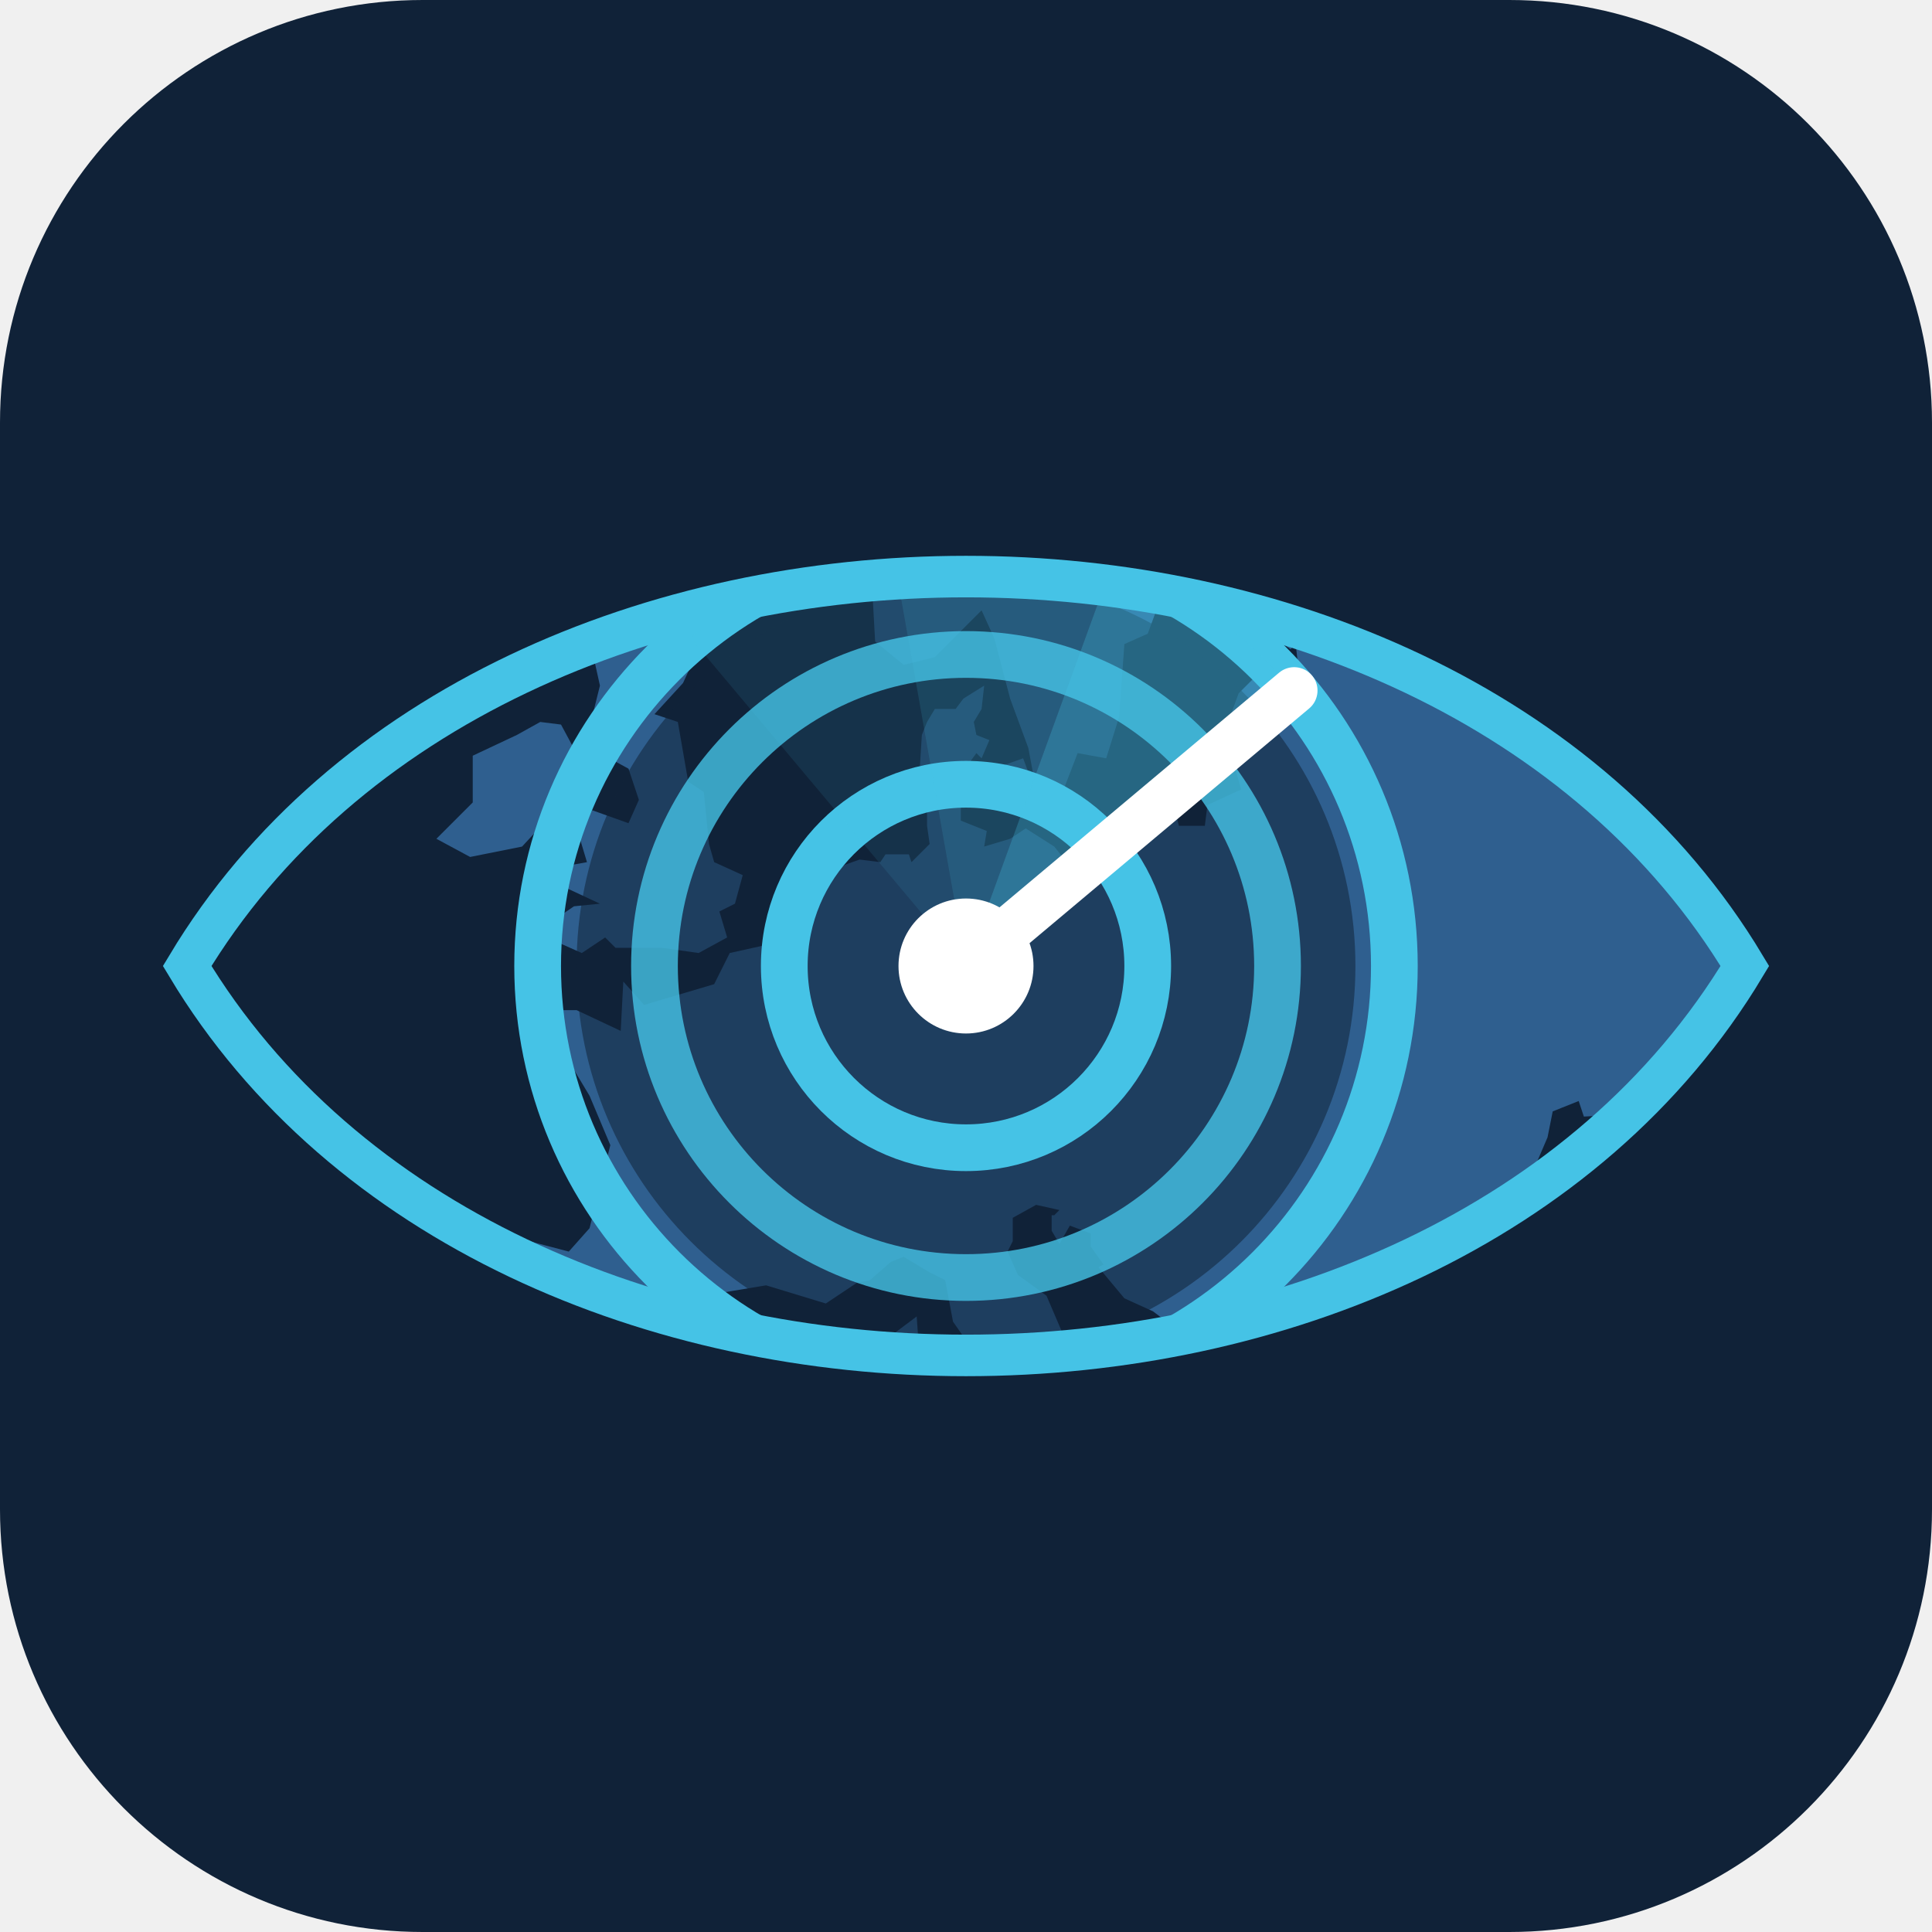
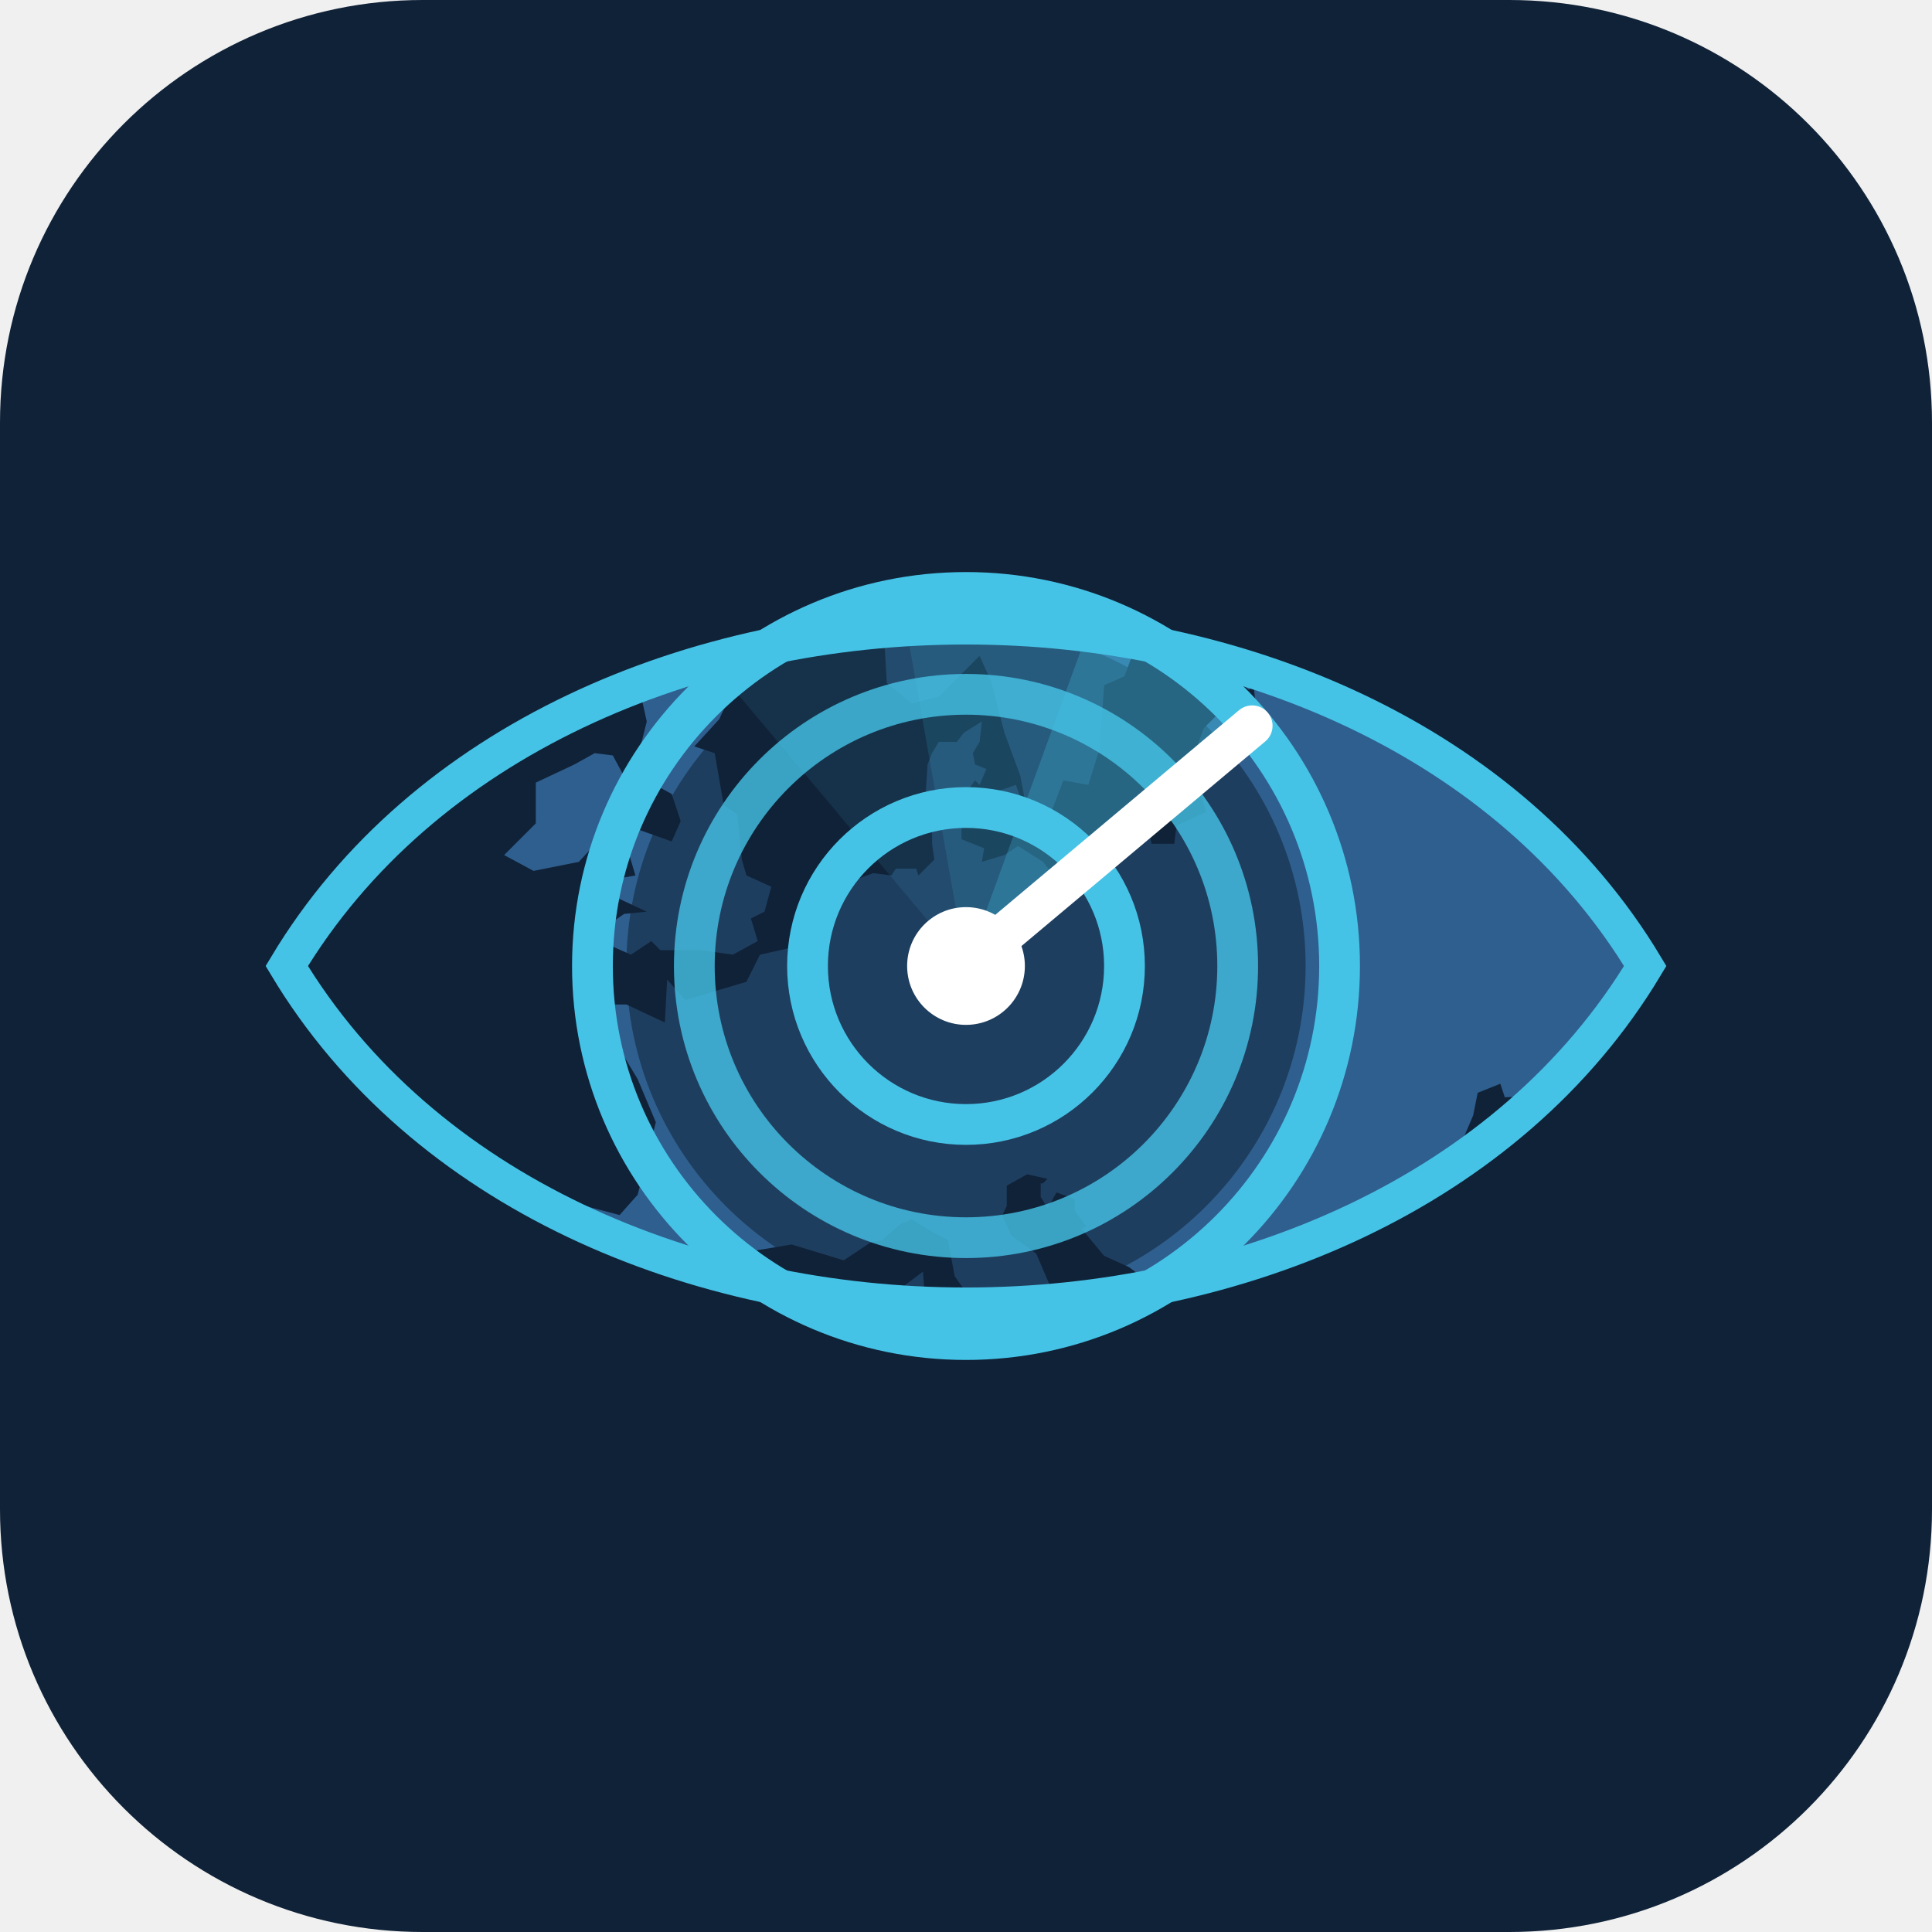
- <svg xmlns="http://www.w3.org/2000/svg" viewBox="0 0 64 64" role="img" aria-label="OpenWacht">
-   <rect x="0" y="0" width="64" height="64" rx="14" fill="#102238" />
-   <g transform="translate(32 32) scale(.86) translate(-32 -32)">
-     <defs>
-       <clipPath id="b">
-         <path d="M2 32 C14 12 50 12 62 32 C50 52 14 52 2 32 Z" />
-       </clipPath>
-     </defs>
+ <svg xmlns="http://www.w3.org/2000/svg" viewBox="0 0 64 64" width="256" height="256" role="img" aria-label="OpenWacht">
+   <rect width="64" height="64" rx="14" fill="#102238" />
+   <g transform="translate(8 8) scale(0.75)">
    <path d="M2 32 C14 12 50 12 62 32 C50 52 14 52 2 32 Z" fill="#102238" />
-     <g clip-path="url(#b)">
+     <clipPath id="ow3">
+       <path d="M2 32 C14 12 50 12 62 32 C50 52 14 52 2 32 Z" />
+     </clipPath>
+     <g clip-path="url(#ow3)">
      <g transform="translate(3.7 -2.2)">
        <path fill="#2f5f8f" d="M59.6,56.3L58.9,57.2L59.1,57.5L59.1,57.6L57.9,58.6L57.2,58.5L56.8,58L57.4,57.7L57.5,57.7L57.6,57.3L58.5,57.1ZM45.2,59.1L46,59.5L47,59.3L48,59.3L48,59.6L48.7,59.3L48.6,59.8L46.7,60.2L46.7,59.9L45,59.8ZM34,55.8L33.5,57.1L33.7,57.6L33.5,58.4L32.4,57.8L31.8,57.6L29.9,56.8L30.1,55.9L31.7,56.1L33,55.9ZM26,50.7L26.7,51.9L26.4,54.1L25.8,53.9L25.3,54.4L24.8,54L24.9,52L24.7,51L25.3,51.1ZM26.5,49.1L26,50.4L25.5,50L25.3,48.9L25.6,48.3L26.4,47.7ZM11.2,29.6L9.2,30L7.9,29.3L9.3,27.9L9.3,26.1L11,25.3L11.9,24.8L12.7,24.9L13.4,26.2L12.5,27.2L12.4,28.3ZM30.8,27L30.2,28.3L29.2,27.4L29.1,26.7L30.5,26.2ZM17.5,20.3L16.1,21.8L17,21.8L18,22L17.4,23.3L16.3,24.5L17.2,24.8L17.6,27.1L18.2,27.5L18.4,29.5L18.6,30.2L19.7,30.7L19.4,31.8L18.8,32.1L19.1,33.1L18,33.7L16.6,33.5L14.8,33.5L14.4,33.1L13.5,33.7L12.6,33.3L11.7,33.7L11.3,33.2L13.2,31.9L14.2,31.8L12.7,31.1L12.6,30.4L13.7,30.2L13.4,29.2L13.9,28.2L15.3,28.7L15.7,27.8L15.3,26.6L14.2,26L14.1,25.5L14.6,24.9L14.5,24.4L13.8,25L14.2,23.4L14,22.5L14.8,20.9L15.8,19.8L16.4,20.1ZM13.6,5.2L13,6.1L13.2,7.5L11.8,8.3L9.5,8.4L8.8,8.4L8,7.7L6.6,6.3L7.5,6L6.7,4.5L7.9,4.9L8.1,4.4L7.2,3.4L8.1,2.7L9.1,3L9.4,4.5L10.8,4.2L11.3,5L12.7,4.7ZM2,59L2.2,59L3.3,58.6L4.6,57.2L5.2,56.3L6.2,56.6L6.9,57.5L8.1,57.7L9.4,58.3L10,58.5L11.5,57.9L13,57.9L13.9,57.4L15.3,57.1L17.5,57.1L19.7,57.3L20.4,57.6L21.7,57.1L23.1,57.2L23.6,57.6L24.6,57.6L26,57L27,57.3L26.9,58.1L28,57.6L28.1,57.9L27.4,58.7L27.4,59.4L27.8,59.9L27.6,61.3L26.7,62L2,62ZM61.2,62L61.2,61.9L61.2,60.7L61.3,60.2L61.3,60.2L61.5,58.7L61.9,57.4L61.9,57.4L61.5,56.2L61.6,55.4L61,54.8L61.3,54.1L60.5,54.5L59.4,54.4L58.7,55.6L56.8,56.3L55.5,55.7L54.1,55.9L53.9,56.7L53.1,57L51.6,56.4L50.2,56.7L49.2,55.3L48.1,54.5L48.5,53.1L47.6,52.5L48.8,50.7L50.7,50.3L50.9,48.9L53.3,48.6L54.5,47.2L55.8,46.4L57.8,45.8L60.2,46.3L62,46.4L62,62ZM62,41.5L60.8,41L59.3,40.8L58.1,40.2L58.8,39.7L59.3,38L58.5,37.6L59.8,36.4L59.7,36.1L58.8,36.7L58,37.1L57.4,37.8L56.5,38.2L55.7,39.1L56,40.1L56.7,40.3L57.8,39.9L57.7,40.5L56.6,41.2L55.3,42.5L54.6,42.4L54.6,41.5L53.3,41.4L53.4,41L54.4,40.2L53.9,39.9L52.1,40L51.9,39.4L50.9,39.8L50.7,40.8L50.1,42.2L50.2,42.6L49.7,43.1L49.3,43L49.4,45L48.9,45.8L48.6,47.1L49.2,47.9L49.5,48.5L50.6,48.9L50.5,49.3L49,49.7L48.6,50.3L47.7,51.3L47.2,50.6L47.1,50.3L46.4,50.4L45.7,50.3L44.2,50.9L45.2,51.7L44.6,52.1L43.9,52.2L43.1,51.4L42.9,51.8L43.3,52.8L44.1,53.5L43.6,53.9L44.4,54.5L45.1,54.9L45.2,55.9L44,55.6L44.5,56.4L43.6,56.6L44.3,58L43.4,58.1L42.2,57.5L41.6,56.3L41.3,55.2L40.7,54.5L40,53.6L39.9,53.2L39.7,53.1L39.6,52.7L38.9,52.2L38.7,51.4L38.7,50.3L38.9,49.8L38.7,49.5L38.4,49.4L38,48.9L37.5,48.6L36.3,48.1L35.5,47.5L34.4,47L33.4,45.8L33.6,45.7L33.1,45L33.1,44.5L32.3,44.2L31.9,44.9L31.6,44.4L31.6,43.8L31.7,43.8L31.9,43.6L31,43.4L30.1,43.9L30.1,44.8L29.9,45.2L30.3,46.1L31.4,46.9L32,48.3L33.4,49.6L34.4,49.6L34.7,49.9L34.4,50.3L35.5,50.8L36.4,51.3L37.6,52.1L37.7,52.4L37.5,53L36.8,52.3L35.6,52.1L35.1,53.1L36.1,53.7L36,54.6L35.4,54.7L34.8,56.1L34.2,56.3L34.2,55.8L34.5,54.9L34.7,54.5L34.2,53.6L33.8,52.8L33.3,52.6L32.9,51.9L32.1,51.6L31.5,50.9L30.6,50.8L29.6,50L28.5,48.9L27.8,47.9L27.5,46.3L26.9,46L25.9,45.4L25.4,45.6L24.6,46.3L24.1,46.4L22.9,47.2L20.6,46.5L18.8,46.8L18.5,47.8L18.5,48.8L17.2,49.7L15.5,49.7L15.3,50.3L14.4,51L13.7,52.3L14,53.3L13.2,53.9L12.7,54.9L11.7,55L10.5,56.1L8.9,55.7L7.6,55.4L6.7,55.8L6,56.2L5.4,55.9L5.1,55.3L4.9,54.2L3.8,53.6L3.2,53.9L2.6,53.5L2,53.5L2,53.2L2,53.2L2.4,52.3L2.6,51.3L2,50.9L2,50.7L2,50L2,50L2.3,49.2L3,48.8L3.2,48.2L3.8,47.3L3.9,46.6L3.9,46L4,45.4L4.3,44.3L4.1,43.4L6,42.8L7.4,43.5L8.9,43.9L10.1,44.5L11.1,44.7L13,45.2L13.8,44.3L14.6,41.1L13.8,39.2L13.2,38.2L11.7,37.1L11.9,35.9L13.3,35.9L15,36.7L15.1,34.8L15.9,35.7L18.6,34.9L19.2,33.7L20.1,33.5L21,33.3L21.6,32.9L22.8,30.6L24.2,30.1L25,30.2L25.2,29.9L26.1,29.9L26.2,30.2L26.9,29.5L26.8,28.8L26.8,27.9L26.5,26.9L26.6,25.3L26.8,24.8L27.1,24.3L27.9,24.3L28.2,23.9L29,23.4L28.9,24.3L28.6,24.8L28.7,25.3L29.2,25.5L28.9,26.2L28.7,26L27.9,27.1L28.1,27.9L28.1,28.6L29.1,29L29,29.6L30,29.3L30.6,28.9L31.7,29.6L32.1,30.1L32.8,29.6L34.3,28.8L35.5,28.2L36.4,28.4L36.5,28.8L37.5,28.8L37.6,28L38.9,27.4L38.5,26L38.4,24.8L38.8,23.7L39.5,23L40.4,24.2L41.1,24L41.1,22.7L41,21.8L40.8,22L40.1,21.5L39.9,20.6L40.9,20L41.9,19.6L42.9,19.7L43.7,19.5L44.4,18.4L43.4,17.8L42,18.2L40.7,19L39.4,19.5L38.8,18.7L37.9,18.2L37.9,16.6L37.4,15.2L37.7,14.2L38.2,13.1L39.6,11.1L40,10.7L39.8,10L38.7,9.4L37.6,10L37.1,11.2L37.3,12.2L36.3,13.6L34.9,15.1L34.5,17.5L35.1,18.6L36,19.5L35.3,21.4L34.4,21.8L34.2,24.6L33.7,26.2L32.6,26L32.1,27.3L31,27.4L30.7,25.8L30,23.9L29.4,21.6L28.9,20.5L27.1,22.3L25.9,22.6L24.8,21.7L24.7,19.9L25,16L25.8,15.1L27.9,13.9L29.5,12.3L30.9,10L32.5,6.9L33.5,5.6L35,3.5L36.2,2.6L37.1,2.6L37.4,2L41.1,2L41.1,2L41.9,2.8L42.3,2.1L43.5,2.7L45.2,2.6L48.1,3.5L48.8,4.1L49.3,5.1L49,6.2L48.2,7L44.9,6.7L44.5,7.1L45.9,7.9L46.8,10.2L47.9,10.4L48.5,10.6L48.4,9.8L47.7,9.3L47.9,8.6L49.9,8.9L50.3,8.3L49.4,7.4L50.1,5.3L50.7,5.1L51.6,5.4L51.4,4.2L50.4,3.6L50.3,2.5L49.6,2L51.7,2L51.7,2L51.9,2.2L51.3,2.7L51.8,3.6L52.5,3.8L53.2,3L52.8,2L52.8,2L62,2Z" />
      </g>
      <circle cx="32" cy="32" r="15" fill="#102238" opacity=".55" />
-       <circle cx="32" cy="32" r="7" fill="none" stroke="#45c3e6" stroke-width="1.8" />
-       <circle cx="32" cy="32" r="12" fill="none" stroke="#45c3e6" stroke-width="1.8" opacity=".8" />
-       <circle cx="32" cy="32" r="16.5" fill="none" stroke="#45c3e6" stroke-width="1.8" />
-       <path d="M32 32 L44.64 21.39 A16.5 16.5 0 0 0 37.64 16.50 Z" fill="#45c3e6" opacity="0.42" />
-       <path d="M32 32 L37.64 16.50 A16.5 16.5 0 0 0 29.13 15.75 Z" fill="#45c3e6" opacity="0.22" />
-       <path d="M32 32 L29.13 15.75 A16.5 16.5 0 0 0 21.39 19.36 Z" fill="#45c3e6" opacity="0.1" />
-       <path d="M32 32 L44.64 21.39" stroke="#ffffff" stroke-width="1.8" stroke-linecap="round" />
-       <circle cx="32" cy="32" r="2.6" fill="#ffffff" />
    </g>
+     <circle cx="32" cy="32" r="7" fill="none" stroke="#45c3e6" stroke-width="1.8" />
+     <circle cx="32" cy="32" r="12" fill="none" stroke="#45c3e6" stroke-width="1.8" opacity=".8" />
+     <circle cx="32" cy="32" r="16.5" fill="none" stroke="#45c3e6" stroke-width="1.8" />
+     <path d="M32 32 L44.64 21.39 A16.5 16.5 0 0 0 37.64 16.50 Z" fill="#45c3e6" opacity="0.42" />
+     <path d="M32 32 L37.64 16.50 A16.5 16.5 0 0 0 29.13 15.75 Z" fill="#45c3e6" opacity="0.22" />
+     <path d="M32 32 L29.13 15.75 A16.5 16.5 0 0 0 21.39 19.36 Z" fill="#45c3e6" opacity="0.1" />
+     <path d="M32 32 L44.64 21.39" stroke="#ffffff" stroke-width="1.8" stroke-linecap="round" />
+     <circle cx="32" cy="32" r="2.6" fill="#ffffff" />
    <path d="M2 32 C14 12 50 12 62 32 C50 52 14 52 2 32 Z" fill="none" stroke="#45c3e6" stroke-width="1.6" />
  </g>
</svg>
